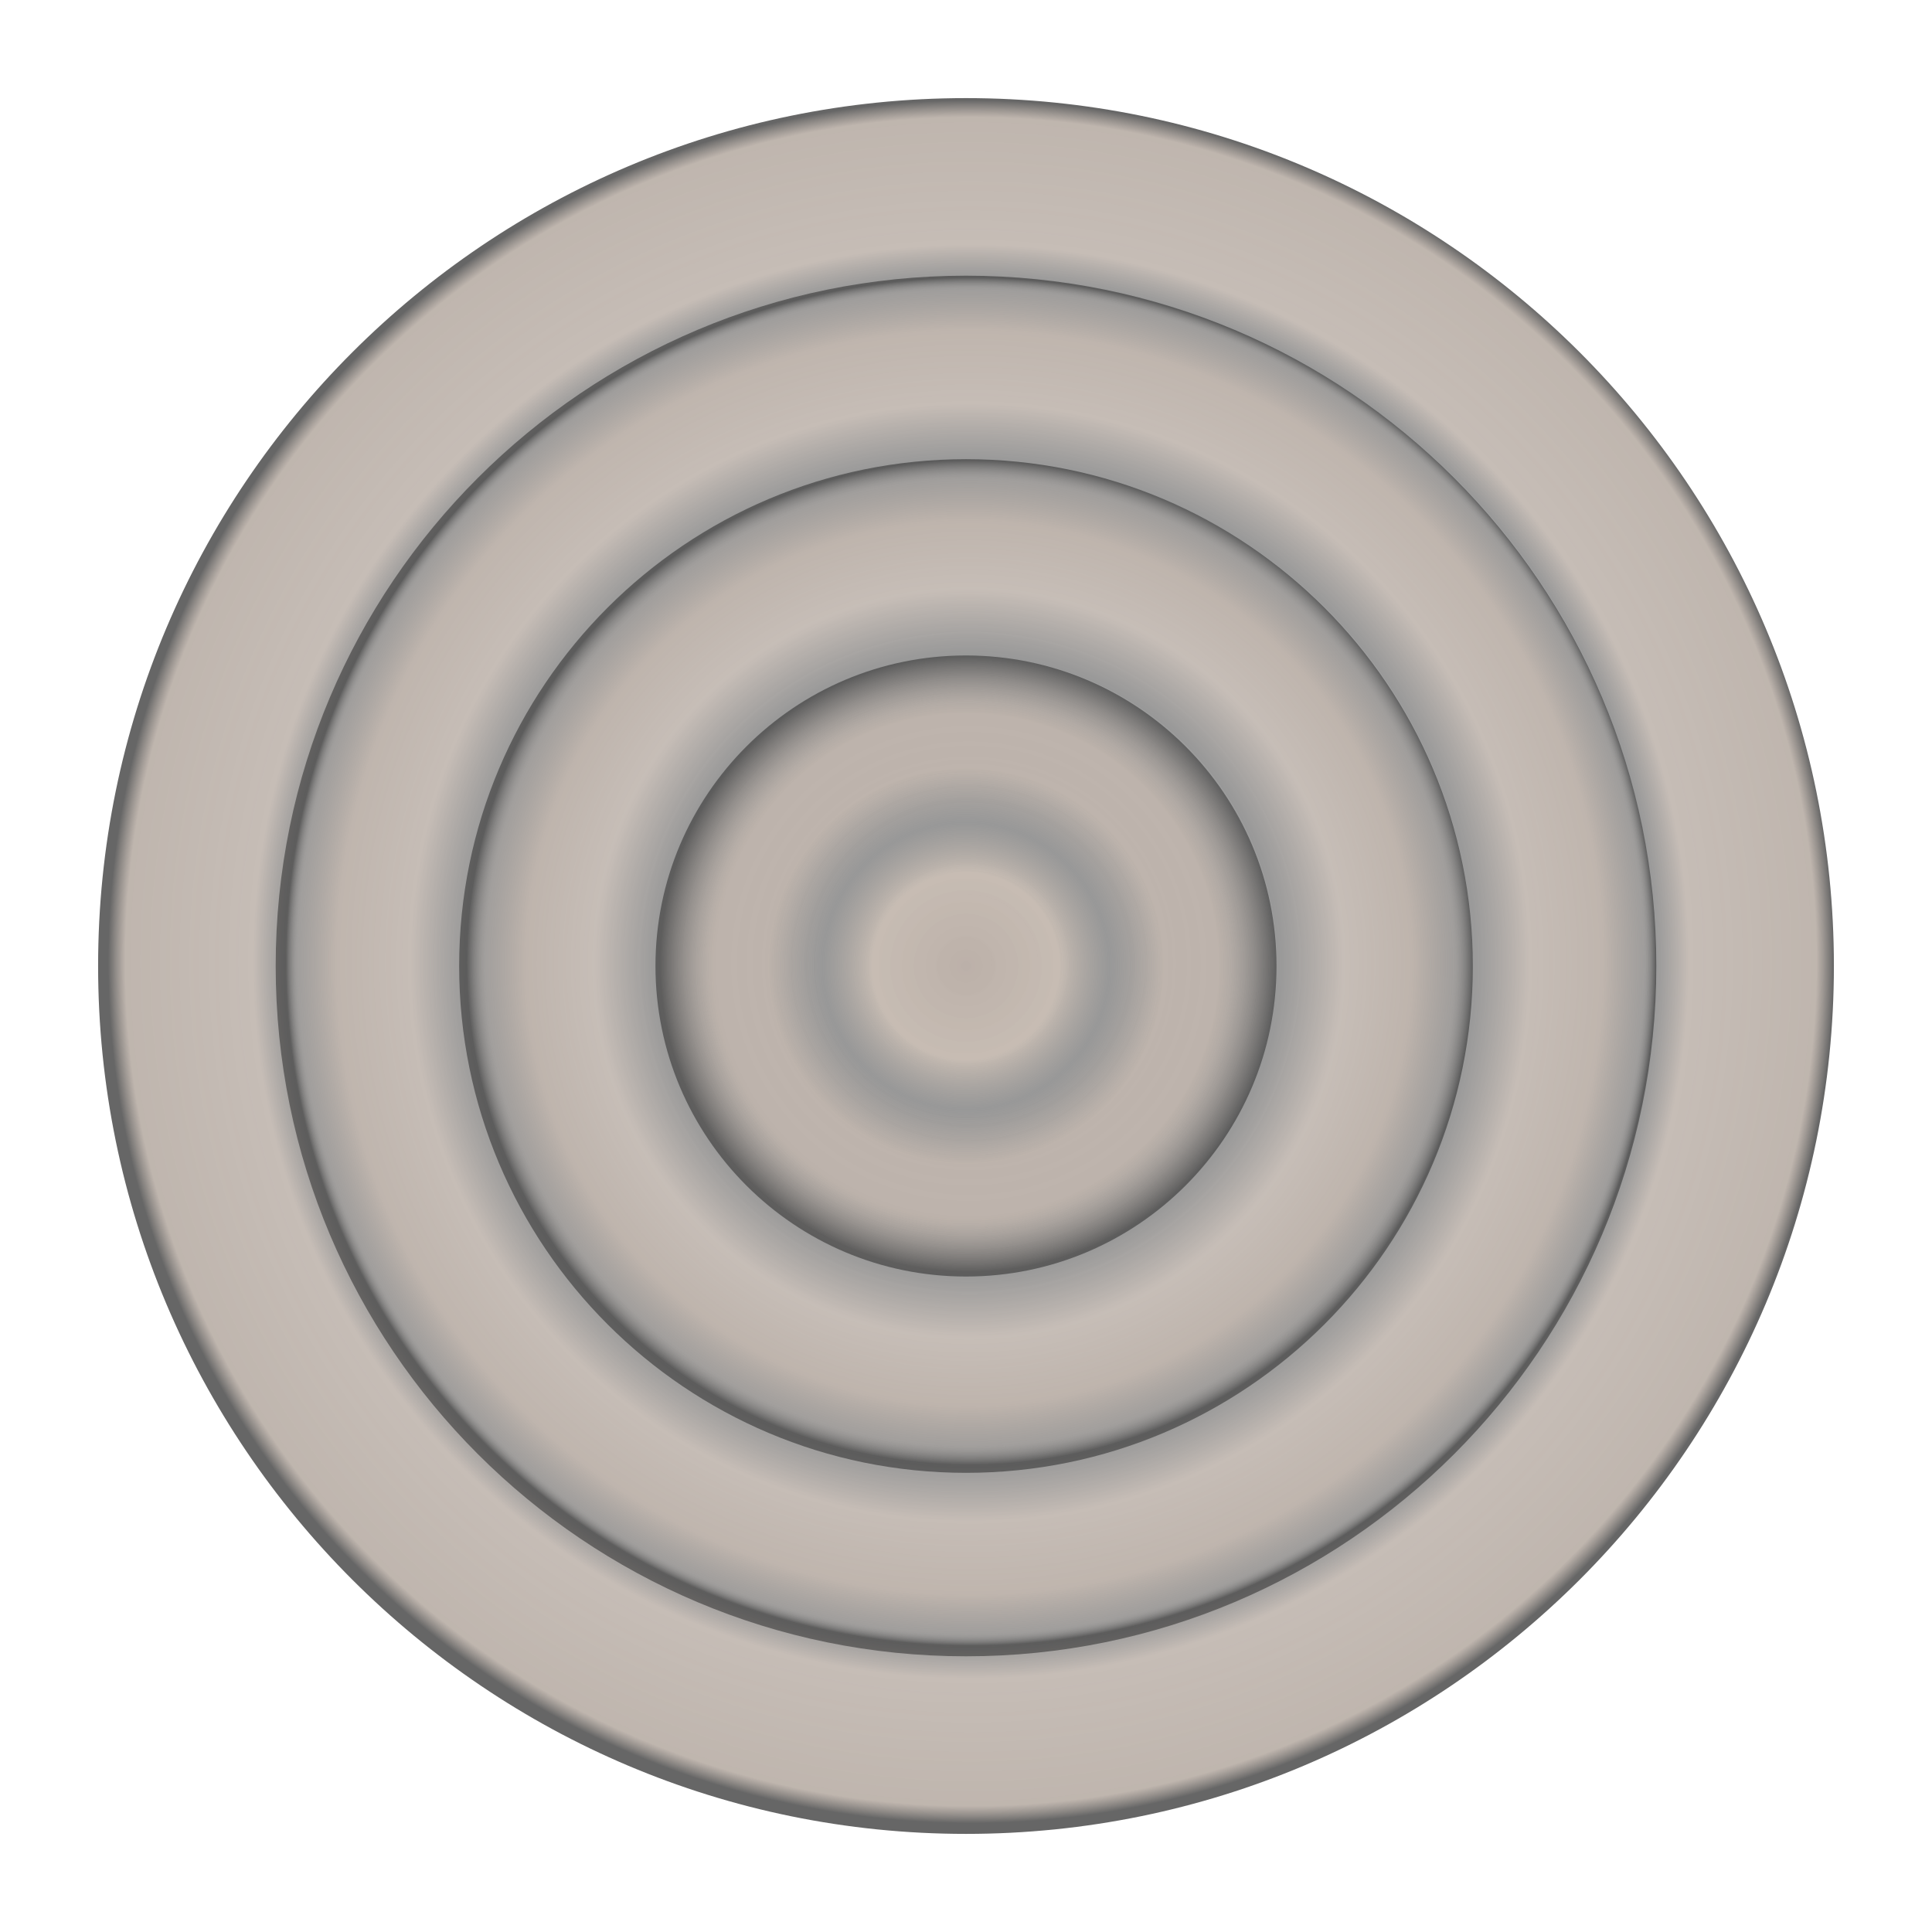
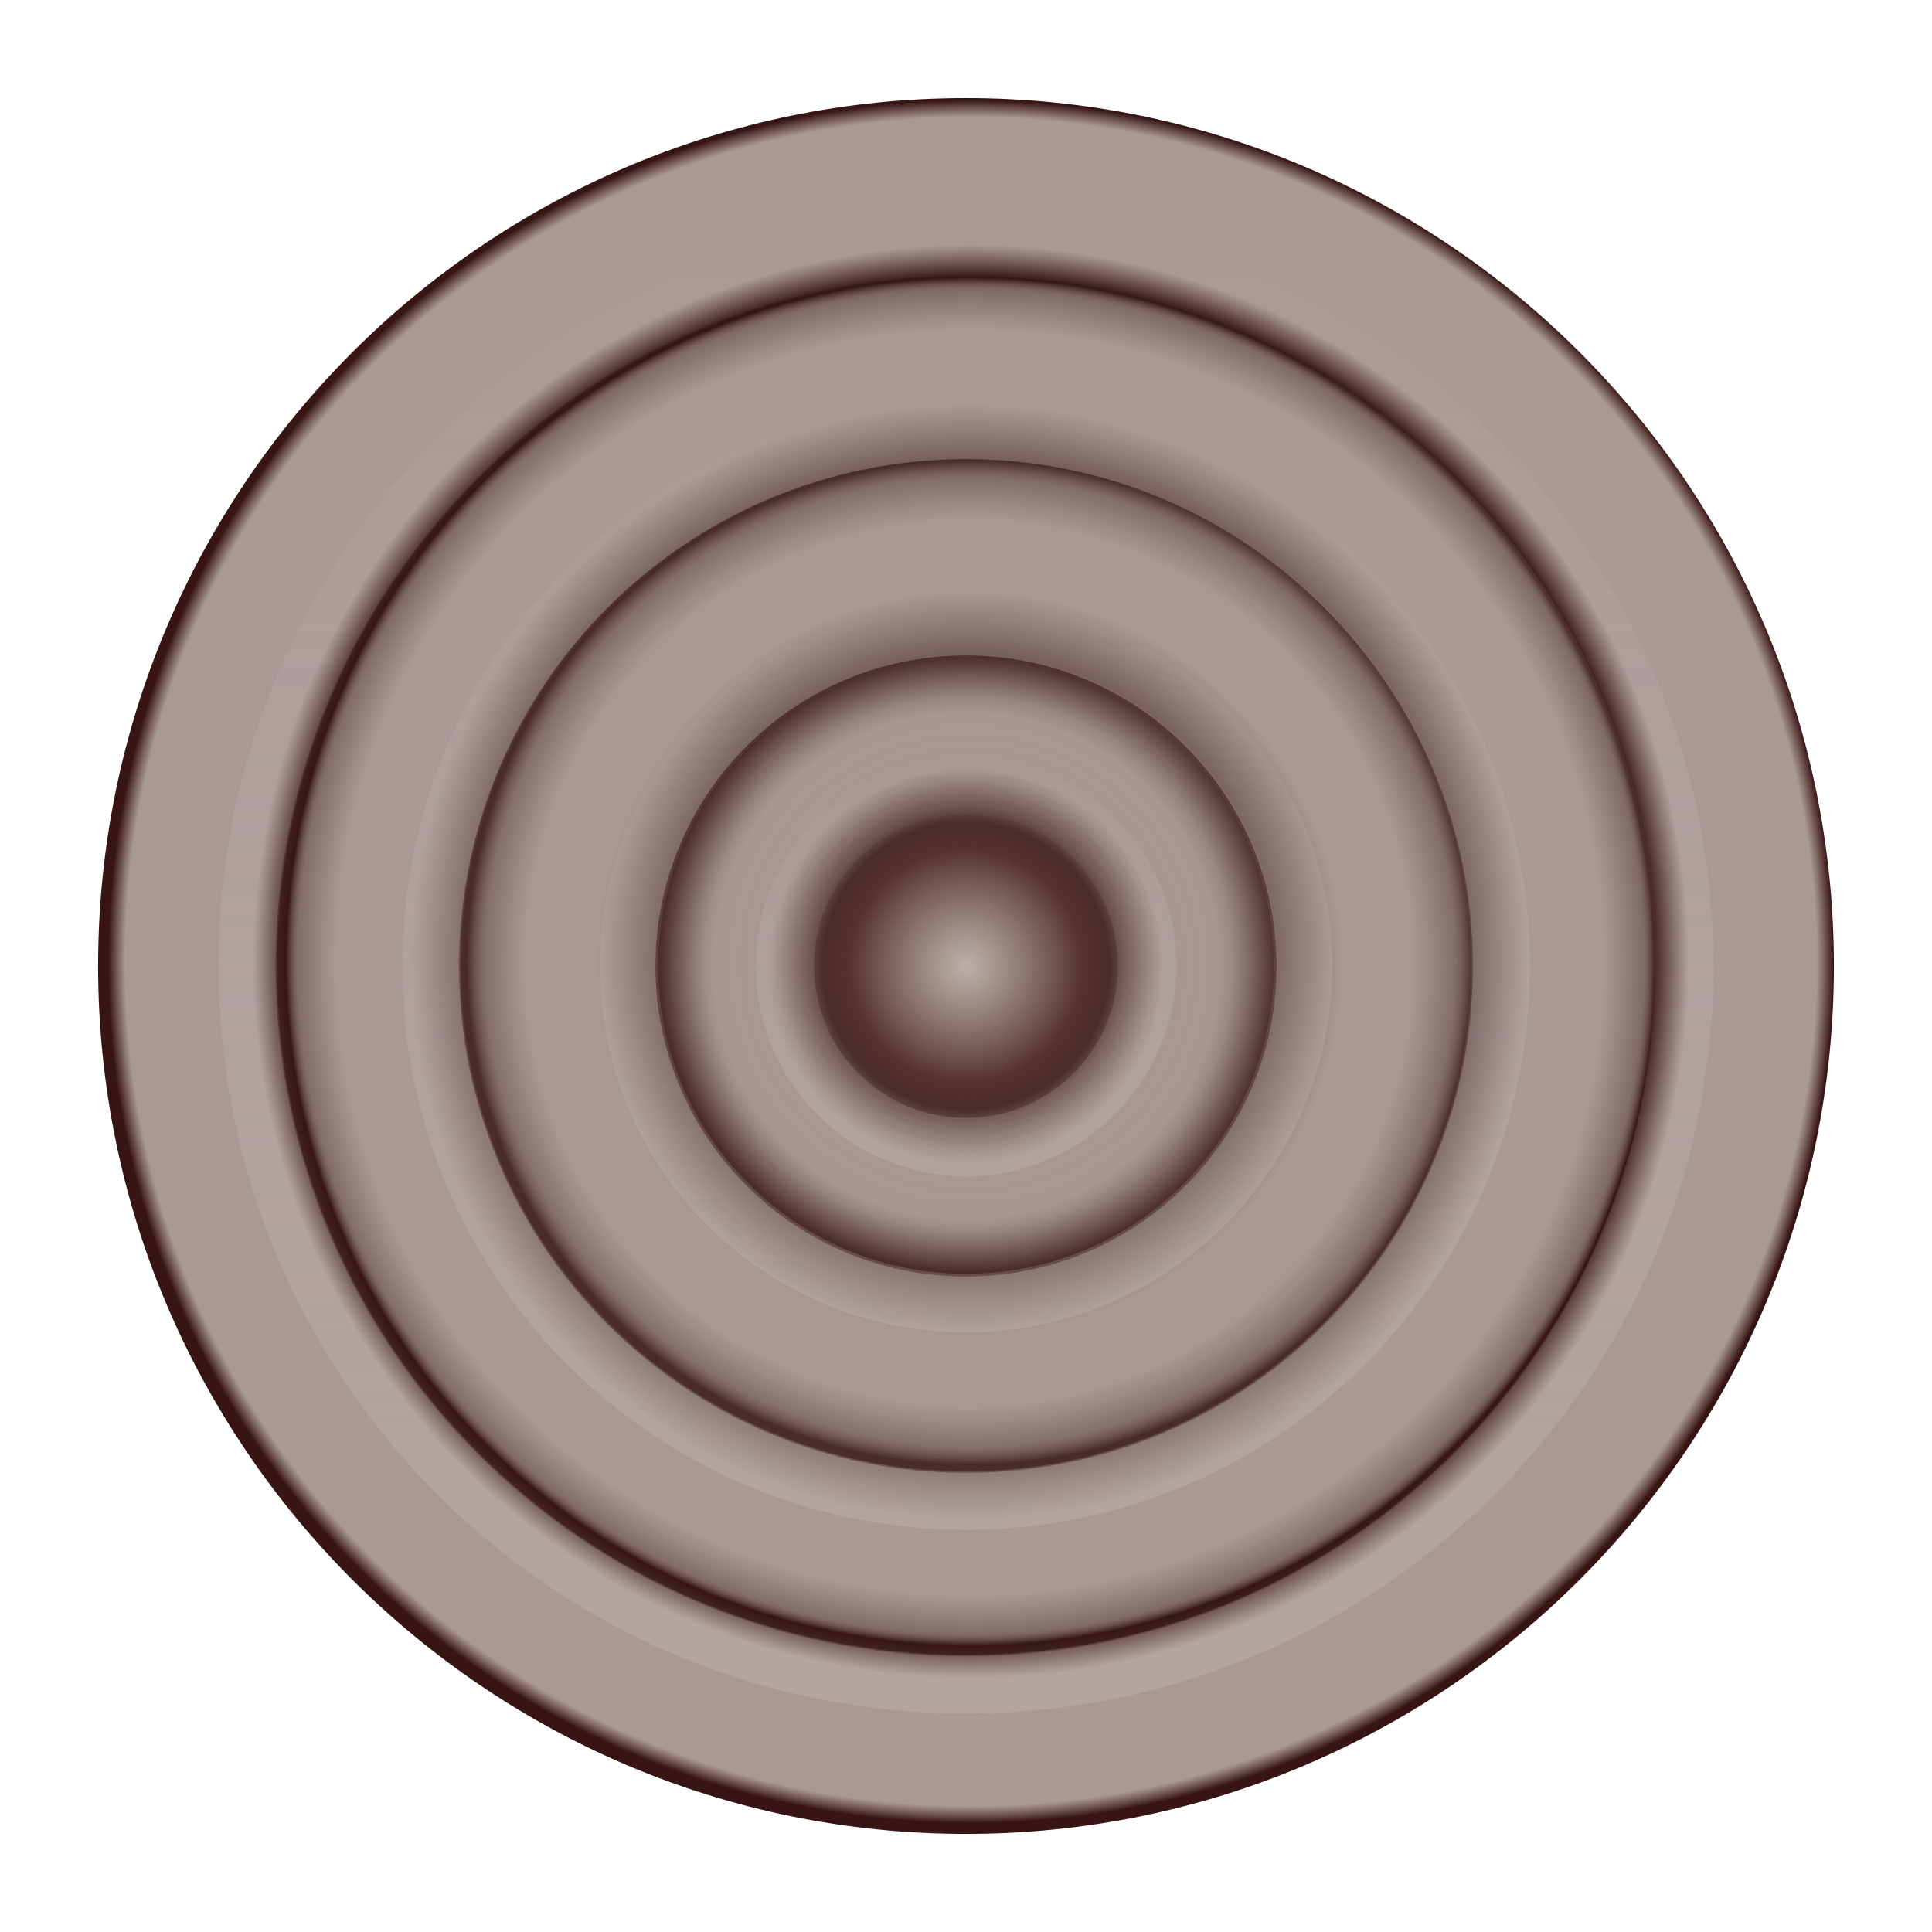
<svg xmlns="http://www.w3.org/2000/svg" xmlns:xlink="http://www.w3.org/1999/xlink" width="128" height="128" viewBox="0 0 128 128" id="svg2" version="1.1">
  <defs id="defs4">
+     <linearGradient id="linearGradient969">
+       <stop style="stop-color:#d7d3c9;stop-opacity:0.702" offset="0" id="stop965" />
+       <stop style="stop-color:#ffffff;stop-opacity:0" offset="1" id="stop967" />
+     </linearGradient>
    <linearGradient id="linearGradient893">
      <stop style="stop-color:#806b5d;stop-opacity:0.533" offset="0" id="stop885" />
-       <stop style="stop-color:#8f7a68;stop-opacity:0.502" offset="0.301" id="stop1488" />
-       <stop style="stop-color:#000000;stop-opacity:0.4" offset="0.462" id="stop887" />
-       <stop style="stop-color:#806c5d;stop-opacity:0.5" offset="0.637" id="stop1494" />
-       <stop style="stop-color:#806c5d;stop-opacity:0.502" offset="0.813" id="stop889" />
-       <stop style="stop-color:#000000;stop-opacity:0.4" offset="1" id="stop891" />
+       <stop style="stop-color:#55322d;stop-opacity:1" offset="0.375" id="stop1488" />
+       <stop style="stop-color:#371515;stop-opacity:0.9" offset="0.462" id="stop887" />
+       <stop style="stop-color:#55322d;stop-opacity:0.5" offset="0.637" id="stop1494" />
+       <stop style="stop-color:#55322d;stop-opacity:0.5" offset="0.813" id="stop889" />
+       <stop style="stop-color:#371515;stop-opacity:0.7" offset="1" id="stop891" />
    </linearGradient>
    <linearGradient id="linearGradient879">
      <stop style="stop-color:#ffffff;stop-opacity:0" offset="0" id="stop871" />
      <stop style="stop-color:#bababa;stop-opacity:0.067;" offset="0.52" id="stop1486" />
-       <stop style="stop-color:#000000;stop-opacity:0.4" offset="0.613" id="stop873" />
-       <stop style="stop-color:#806c5d;stop-opacity:0.439" offset="0.743" id="stop1492" />
-       <stop style="stop-color:#806c5d;stop-opacity:0.502" offset="0.879" id="stop875" />
-       <stop style="stop-color:#000000;stop-opacity:0.4" offset="1" id="stop877" />
+       <stop style="stop-color:#371515;stop-opacity:0.7" offset="0.613" id="stop873" />
+       <stop style="stop-color:#55322d;stop-opacity:0.5" offset="0.743" id="stop1492" />
+       <stop style="stop-color:#55322d;stop-opacity:0.5" offset="0.879" id="stop875" />
+       <stop style="stop-color:#371515;stop-opacity:0.7" offset="1" id="stop877" />
    </linearGradient>
    <linearGradient id="linearGradient865">
      <stop style="stop-color:#ffffff;stop-opacity:0" offset="0" id="stop857" />
      <stop style="stop-color:#cfcfcf;stop-opacity:0.043;" offset="0.706" id="stop1484" />
-       <stop style="stop-color:#000000;stop-opacity:0.4" offset="0.733" id="stop859" />
-       <stop style="stop-color:#806c5d;stop-opacity:0.451" offset="0.815" id="stop1490" />
-       <stop style="stop-color:#806c5d;stop-opacity:0.502" offset="0.922" id="stop861" />
-       <stop style="stop-color:#000000;stop-opacity:0.4" offset="1" id="stop863" />
+       <stop style="stop-color:#371515;stop-opacity:0.7" offset="0.733" id="stop859" />
+       <stop style="stop-color:#55322d;stop-opacity:0.5" offset="0.815" id="stop1490" />
+       <stop style="stop-color:#55322d;stop-opacity:0.5" offset="0.922" id="stop861" />
+       <stop style="stop-color:#371515;stop-opacity:0.7" offset="1" id="stop863" />
    </linearGradient>
    <linearGradient id="linearGradient2989">
      <stop style="stop-color:#ffffff;stop-opacity:0" offset="0" id="stop2985" />
      <stop style="stop-color:#dddddd;stop-opacity:0" offset="0.78" id="stop1482" />
-       <stop style="stop-color:#000000;stop-opacity:0.4" offset="0.794" id="stop2995" />
-       <stop style="stop-color:#806c5d;stop-opacity:0.451" offset="0.832" id="stop923" />
-       <stop style="stop-color:#806d5e;stop-opacity:0.502" offset="0.98" id="stop2993" />
-       <stop style="stop-color:#000000;stop-opacity:0.6" offset="1" id="stop2987" />
+       <stop style="stop-color:#371515;stop-opacity:1" offset="0.794" id="stop2995" />
+       <stop style="stop-color:#55322d;stop-opacity:0.5" offset="0.832" id="stop923" />
+       <stop style="stop-color:#55322d;stop-opacity:0.5" offset="0.98" id="stop2993" />
+       <stop style="stop-color:#371515;stop-opacity:1" offset="1" id="stop2987" />
    </linearGradient>
    <linearGradient id="linearGradient2102">
      <stop style="stop-color:#555753;stop-opacity:1" offset="0" id="stop2098" />
      <stop style="stop-color:#000000;stop-opacity:1" offset="1" id="stop2100" />
    </linearGradient>
    <linearGradient xlink:href="#linearGradient2102" id="linearGradient2104" x1="62.694" y1="924.362" x2="62.694" y2="1052.413" gradientUnits="userSpaceOnUse" gradientTransform="rotate(-90,64,988.3622)" />
    <radialGradient xlink:href="#linearGradient2989" id="radialGradient2991" cx="63.597" cy="991.825" fx="63.597" fy="991.825" r="60.234" gradientUnits="userSpaceOnUse" gradientTransform="matrix(0.9489773,-1.0335325e-5,0,0.947659,3.97094,48.16167)" />
    <radialGradient xlink:href="#linearGradient865" id="radialGradient855" gradientUnits="userSpaceOnUse" gradientTransform="matrix(0.7548193,-8.2207477e-6,0,0.7537707,16.25272,240.524)" cx="63.597" cy="991.825" fx="63.597" fy="991.825" r="60.234" />
    <radialGradient xlink:href="#linearGradient879" id="radialGradient869" gradientUnits="userSpaceOnUse" gradientTransform="matrix(0.5541817,-6.0356e-6,0,0.5534118,28.94437,439.3061)" cx="63.597" cy="991.825" fx="63.597" fy="991.825" r="60.234" />
-     <radialGradient xlink:href="#linearGradient893" id="radialGradient883" gradientUnits="userSpaceOnUse" cx="64" cy="988.362" fx="64" fy="988.362" r="20.638" gradientTransform="matrix(0.9968767,0,0,0.9968767,0.19989,3.086933)" />
+     <radialGradient xlink:href="#linearGradient893" id="radialGradient883" gradientUnits="userSpaceOnUse" cx="64" cy="988.362" fx="64" fy="988.362" r="20.638" gradientTransform="matrix(0.9968766,0,0,0.9968767,0.1998959,3.086933)" />
    <linearGradient xlink:href="#linearGradient939" id="linearGradient927" x1="61.334" y1="929.854" x2="61.334" y2="1053.95" gradientUnits="userSpaceOnUse" gradientTransform="matrix(0.9331646,0,0,0.9331646,4.949963,-861.8188)" />
    <linearGradient id="linearGradient939">
      <stop style="stop-color:#957e57;stop-opacity:1" offset="0" id="stop929" />
      <stop style="stop-color:#522602;stop-opacity:1" offset="1" id="stop937" />
    </linearGradient>
+     <linearGradient xlink:href="#linearGradient969" id="linearGradient971" x1="67.234" y1="1025.713" x2="67.234" y2="950.526" gradientUnits="userSpaceOnUse" />
+     <linearGradient xlink:href="#linearGradient969" id="linearGradient977" gradientUnits="userSpaceOnUse" x1="67.234" y1="1037.943" x2="67.234" y2="939.552" gradientTransform="translate(2.544029e-7)" />
+     <linearGradient xlink:href="#linearGradient969" id="linearGradient981" gradientUnits="userSpaceOnUse" x1="67.234" y1="1013.001" x2="67.234" y2="963.981" />
+     <linearGradient xlink:href="#linearGradient969" id="linearGradient985" gradientUnits="userSpaceOnUse" x1="67.234" y1="1002.534" x2="67.234" y2="974.269" />
  </defs>
  <g id="layer2" style="display:inline;opacity:1;mix-blend-mode:normal">
    <circle style="opacity:1;mix-blend-mode:color;fill:url(#linearGradient927);fill-opacity:1;stroke:none;stroke-width:0;stroke-linecap:square;stroke-linejoin:round;paint-order:markers fill stroke" id="circle925" cx="64" cy="64" r="57.5" />
  </g>
  <g id="layer1" transform="translate(0,-924.3622)" style="display:inline;opacity:1;mix-blend-mode:normal">
    <circle style="fill:url(#radialGradient2991);fill-opacity:1;stroke:none;stroke-width:0;stroke-linecap:square;stroke-linejoin:round;paint-order:markers fill stroke" id="path2983" cx="64" cy="988.362" r="57.5" />
    <circle style="fill:url(#radialGradient855);fill-opacity:1;stroke:none;stroke-width:0;stroke-linecap:square;stroke-linejoin:round;paint-order:markers fill stroke" id="circle849" cx="64" cy="988.362" r="45.735" />
    <circle style="fill:url(#radialGradient869);fill-opacity:1;stroke:none;stroke-width:0;stroke-linecap:square;stroke-linejoin:round;paint-order:markers fill stroke" id="circle867" cx="64" cy="988.362" r="33.579" />
    <circle style="fill:url(#radialGradient883);fill-opacity:1;stroke:none;stroke-width:0;stroke-linecap:square;stroke-linejoin:round;paint-order:markers fill stroke" id="circle881" cx="64" cy="988.362" r="20.573" />
+     <circle style="opacity:0.3;fill:none;fill-opacity:1;stroke:url(#linearGradient971);stroke-width:3.871;stroke-linecap:square;stroke-linejoin:round;stroke-miterlimit:4;stroke-dasharray:none;paint-order:markers fill stroke" id="circle953" cx="64" cy="988.362" r="35.412" />
+     <circle style="opacity:0.3;fill:none;fill-opacity:1;stroke:url(#linearGradient977);stroke-width:3.871;stroke-linecap:square;stroke-linejoin:round;stroke-miterlimit:4;stroke-dasharray:none;paint-order:markers fill stroke" id="circle975" cx="64" cy="988.362" r="47.585" />
+     <circle style="opacity:0.3;fill:none;fill-opacity:1;stroke:url(#linearGradient981);stroke-width:3.871;stroke-linecap:square;stroke-linejoin:round;stroke-miterlimit:4;stroke-dasharray:none;paint-order:markers fill stroke" id="circle979" cx="64" cy="988.362" r="22.332" />
+     <circle style="opacity:0.3;fill:none;fill-opacity:1;stroke:url(#linearGradient985);stroke-width:3.871;stroke-linecap:square;stroke-linejoin:round;stroke-miterlimit:4;stroke-dasharray:none;paint-order:markers fill stroke" id="circle983" cx="64" cy="988.362" r="11.999" />
  </g>
</svg>
